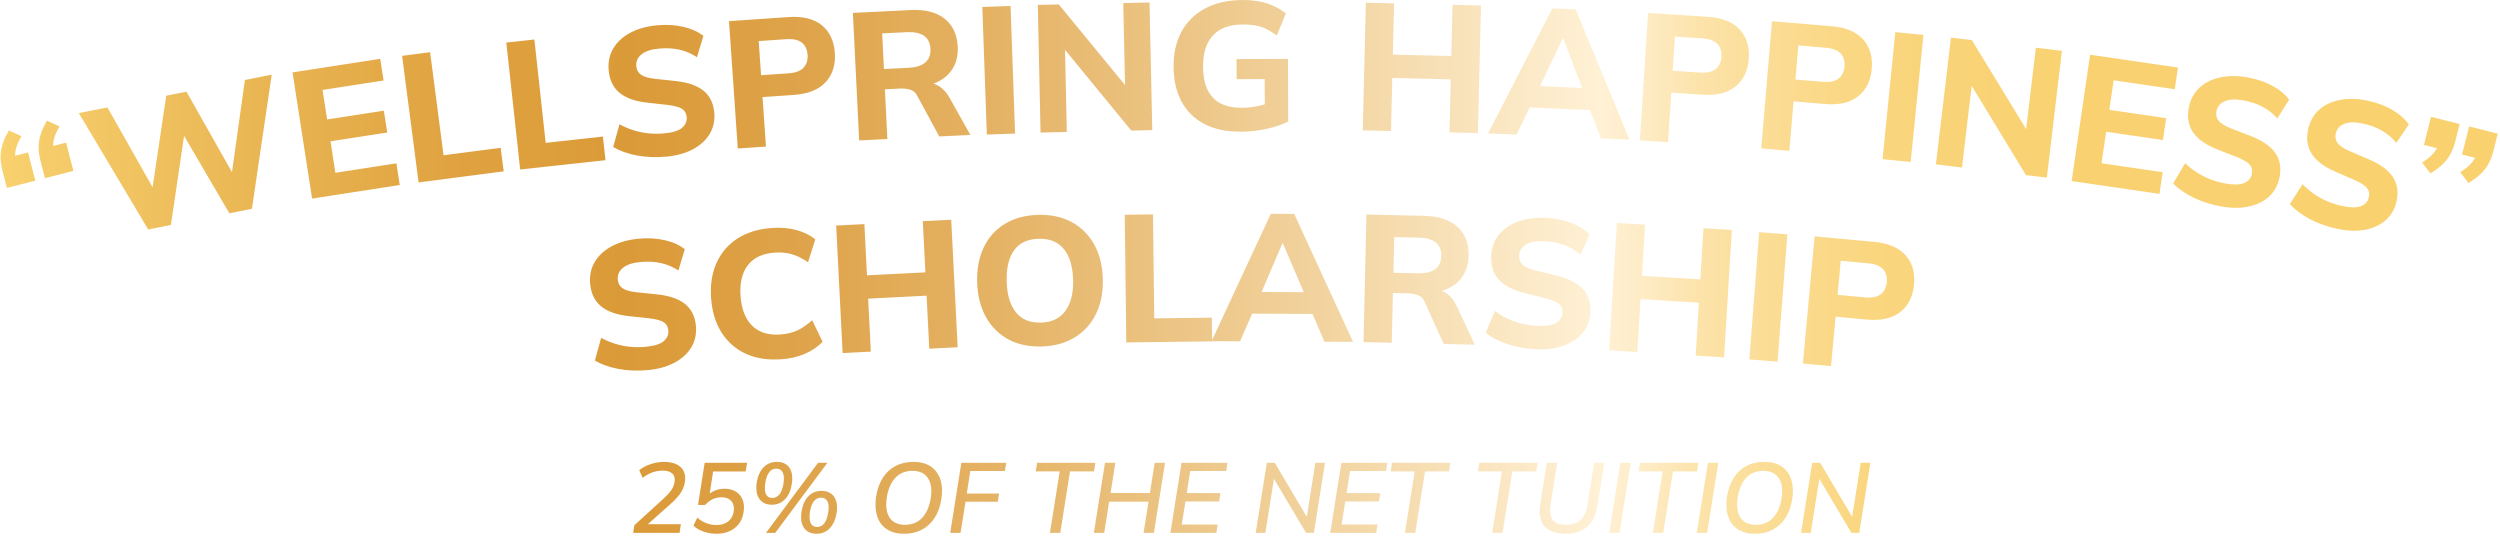
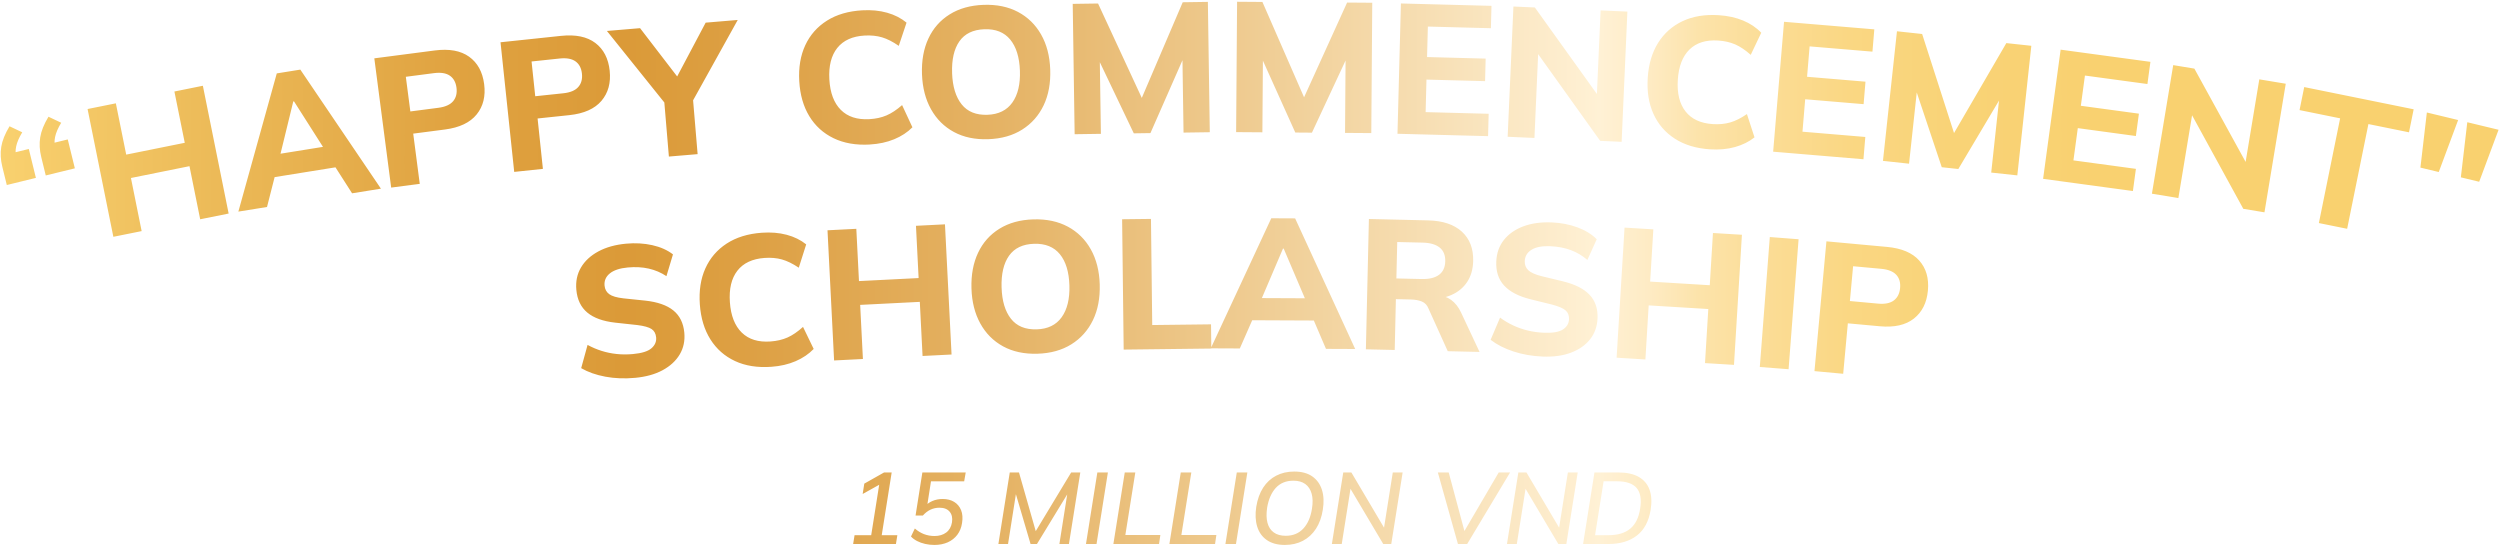
- <svg xmlns="http://www.w3.org/2000/svg" width="878" height="188" viewBox="0 0 878 188" fill="none">
-   <path d="M2.419 66.014L0.792 59.67C0.193 57.327 0.05 55.08 0.368 52.917C0.686 50.755 1.608 48.386 3.135 45.805L7.529 47.829C6.459 49.637 5.785 51.253 5.494 52.684C5.202 54.115 5.25 55.573 5.632 57.052L2.891 55.324L9.851 53.538L12.4 63.454L2.419 66.02V66.014ZM15.787 62.58L14.155 56.235C13.556 53.893 13.413 51.645 13.731 49.483C14.049 47.32 14.971 44.951 16.498 42.37L20.892 44.395C19.821 46.202 19.143 47.819 18.857 49.25C18.57 50.681 18.613 52.138 18.994 53.612L16.254 51.884L23.214 50.098L25.763 60.014L15.782 62.58H15.787ZM52.049 80.595L27.687 39.725L37.732 37.722L55.659 69.428L52.977 69.963L58.378 33.609L65.491 32.194L83.418 63.9L80.921 64.398L86.01 28.102L95.429 26.226L88.475 73.334L80.55 74.913L63.53 45.815L64.966 45.529L60.026 79.005L52.044 80.595H52.049ZM109.598 69.74L102.733 25.431L133.535 20.66L134.712 28.266L113.276 31.584L114.882 41.957L134.807 38.872L135.995 46.541L116.07 49.626L117.782 60.688L139.217 57.37L140.394 64.975L109.592 69.746L109.598 69.74ZM147.009 64.074L141.216 19.611L151.054 18.328L155.771 54.529L175.829 51.916L176.905 60.179L147.009 64.074ZM182.682 59.527L177.811 14.952L187.676 13.876L191.64 50.167L211.746 47.972L212.652 56.257L182.682 59.532V59.527ZM233.844 55.027C230.255 55.345 226.858 55.202 223.651 54.592C220.444 53.983 217.677 52.997 215.339 51.63L217.566 43.642C219.087 44.485 220.682 45.174 222.347 45.704C224.011 46.239 225.75 46.605 227.552 46.806C229.36 47.008 231.231 47.018 233.176 46.849C236.219 46.578 238.339 45.921 239.547 44.877C240.751 43.833 241.291 42.593 241.164 41.156C241.047 39.847 240.523 38.883 239.595 38.262C238.667 37.642 237.04 37.181 234.713 36.879L227.102 36.026C222.93 35.549 219.739 34.383 217.529 32.538C215.318 30.694 214.067 28.081 213.765 24.699C213.511 21.826 214.046 19.267 215.377 17.019C216.707 14.772 218.705 12.933 221.366 11.507C224.027 10.076 227.218 9.196 230.934 8.867C234.104 8.587 237.098 8.767 239.924 9.408C242.749 10.049 245.124 11.115 247.042 12.604L244.774 20.088C242.918 18.848 240.894 17.979 238.699 17.47C236.505 16.961 234.098 16.828 231.48 17.062C228.734 17.305 226.677 17.979 225.305 19.081C223.937 20.183 223.322 21.577 223.476 23.268C223.587 24.535 224.123 25.521 225.082 26.22C226.036 26.925 227.658 27.408 229.937 27.673L237.416 28.473C241.673 28.945 244.901 30.084 247.106 31.886C249.311 33.694 250.557 36.238 250.853 39.534C251.103 42.322 250.567 44.819 249.253 47.018C247.938 49.223 245.972 51.025 243.348 52.43C240.729 53.834 237.56 54.704 233.844 55.032V55.027ZM259.107 52.16L256.027 7.426L276.906 5.989C281.942 5.645 285.843 6.599 288.61 8.852C291.377 11.104 292.909 14.348 293.2 18.577C293.486 22.765 292.416 26.183 289.983 28.839C287.55 31.494 283.818 32.994 278.782 33.339L267.805 34.091L269.003 51.476L259.101 52.154L259.107 52.16ZM267.28 26.416L276.991 25.749C279.36 25.584 281.088 24.938 282.18 23.798C283.272 22.659 283.749 21.137 283.622 19.235C283.489 17.332 282.805 15.901 281.576 14.947C280.341 13.993 278.539 13.595 276.169 13.754L266.459 14.422L267.285 26.416H267.28ZM301.734 49.313L299.534 4.527L319.862 3.53C324.903 3.281 328.857 4.288 331.73 6.546C334.603 8.804 336.14 12.069 336.352 16.346C336.49 19.139 335.981 21.577 334.831 23.65C333.681 25.722 331.979 27.355 329.721 28.547C327.463 29.74 324.728 30.418 321.511 30.572L322.205 29.135L324.808 29.008C326.631 28.918 328.274 29.326 329.737 30.233C331.205 31.139 332.451 32.496 333.474 34.314L340.805 47.389L329.875 47.925L322.242 33.847C321.675 32.644 320.837 31.87 319.74 31.52C318.638 31.171 317.392 31.033 315.993 31.102L310.782 31.356L311.641 48.826L301.729 49.313H301.734ZM310.438 24.238L319.141 23.809C321.723 23.681 323.668 23.056 324.972 21.933C326.276 20.809 326.875 19.208 326.774 17.131C326.673 15.058 325.915 13.532 324.511 12.562C323.106 11.592 321.108 11.168 318.526 11.295L309.823 11.724L310.438 24.238ZM346.577 47.257L344.987 2.444L354.904 2.094L356.495 46.907L346.577 47.257ZM365.442 46.552L364.472 1.723L371.85 1.564L396.875 32.003L395.157 32.04L394.484 1.071L403.707 0.869L404.677 45.699L397.299 45.858L372.338 15.418L373.992 15.381L374.66 46.35L365.437 46.552H365.442ZM435.77 46.245C430.639 46.266 426.319 45.338 422.816 43.462C419.312 41.591 416.662 38.925 414.865 35.474C413.073 32.024 412.167 27.991 412.151 23.369C412.135 18.62 413.084 14.502 415.003 11.019C416.922 7.537 419.699 4.834 423.335 2.91C426.977 0.991 431.339 0.021 436.428 0C439.693 -0.01 442.566 0.392 445.052 1.209C447.538 2.025 449.711 3.196 451.582 4.717L448.428 12.424C447.066 11.454 445.794 10.685 444.601 10.118C443.409 9.551 442.179 9.154 440.907 8.926C439.635 8.698 438.172 8.587 436.518 8.592C431.853 8.608 428.35 9.885 426.007 12.413C423.664 14.947 422.498 18.609 422.519 23.395C422.535 28.144 423.653 31.743 425.864 34.197C428.079 36.651 431.54 37.865 436.242 37.849C437.811 37.844 439.423 37.69 441.076 37.388C442.73 37.086 444.357 36.635 445.969 36.036L444.204 39.858L444.161 27.773L434.302 27.81L434.276 20.75L452.34 20.687L452.42 42.693C450.177 43.806 447.58 44.67 444.638 45.296C441.691 45.921 438.739 46.239 435.77 46.25V46.245ZM478.605 45.773L479.681 0.944L489.598 1.182L489.169 19.176L509.709 19.669L510.138 1.675L520.119 1.914L519.043 46.743L509.062 46.504L509.507 27.874L488.967 27.381L488.522 46.011L478.605 45.773ZM522.631 46.817L545.207 2.937L553.401 3.302L572.256 49.022L562.216 48.577L557.366 35.883L561.119 38.787L534.494 37.605L538.554 35.045L532.602 47.257L522.626 46.817H522.631ZM548.811 13.537L539.752 32.618L538.146 30.127L558.161 31.017L556.592 33.365L549.066 13.547L548.811 13.537ZM575.918 49.292L578.802 4.548L599.686 5.894C604.722 6.217 608.464 7.68 610.908 10.283C613.351 12.885 614.438 16.298 614.168 20.533C613.897 24.72 612.381 27.969 609.62 30.28C606.858 32.591 602.957 33.577 597.921 33.254L586.938 32.544L585.815 49.933L575.913 49.297L575.918 49.292ZM587.437 24.858L597.147 25.484C599.517 25.637 601.319 25.224 602.549 24.238C603.778 23.258 604.457 21.811 604.579 19.908C604.701 18.005 604.213 16.494 603.116 15.381C602.019 14.268 600.285 13.638 597.916 13.484L588.205 12.858L587.431 24.853L587.437 24.858ZM618.541 52.122L622.325 7.442L643.178 9.207C648.203 9.631 651.919 11.173 654.309 13.818C656.7 16.468 657.717 19.908 657.362 24.132C657.007 28.314 655.427 31.531 652.618 33.784C649.809 36.036 645.892 36.948 640.861 36.524L629.895 35.596L628.421 52.96L618.535 52.122H618.541ZM630.552 27.927L640.247 28.748C642.611 28.95 644.423 28.568 645.674 27.614C646.925 26.655 647.63 25.229 647.795 23.326C647.954 21.424 647.498 19.908 646.427 18.773C645.351 17.639 643.634 16.971 641.264 16.77L631.569 15.948L630.552 27.927ZM661.147 55.896L665.631 11.279L675.506 12.27L671.022 56.887L661.147 55.896ZM679.879 57.725L685.185 13.203L692.511 14.078L713.035 47.718L711.328 47.517L714.996 16.759L724.155 17.851L718.849 62.378L711.524 61.504L691.063 27.869L692.707 28.065L689.039 58.822L679.879 57.73V57.725ZM727.563 63.581L734.051 19.213L764.89 23.719L763.777 31.335L742.315 28.197L740.799 38.58L760.751 41.495L759.627 49.175L739.675 46.26L738.059 57.338L759.521 60.475L758.408 68.092L727.569 63.587L727.563 63.581ZM780.193 72.518C776.642 71.897 773.398 70.874 770.461 69.459C767.525 68.039 765.102 66.369 763.205 64.445L767.424 57.306C768.675 58.514 770.037 59.596 771.505 60.539C772.974 61.488 774.559 62.288 776.25 62.951C777.94 63.613 779.748 64.112 781.672 64.451C784.678 64.975 786.898 64.891 788.335 64.196C789.771 63.502 790.609 62.442 790.858 61.022C791.086 59.728 790.832 58.658 790.095 57.82C789.358 56.983 787.906 56.114 785.738 55.218L778.608 52.419C774.702 50.877 771.924 48.926 770.271 46.568C768.617 44.215 768.081 41.363 768.664 38.024C769.163 35.183 770.345 32.851 772.216 31.028C774.087 29.204 776.488 27.943 779.43 27.254C782.372 26.565 785.679 26.538 789.353 27.185C792.485 27.731 795.332 28.685 797.892 30.037C800.452 31.388 802.466 33.031 803.94 34.971L799.805 41.607C798.332 39.927 796.604 38.559 794.616 37.505C792.628 36.444 790.339 35.692 787.747 35.236C785.033 34.759 782.87 34.876 781.259 35.586C779.647 36.296 778.698 37.483 778.407 39.153C778.19 40.404 778.449 41.495 779.191 42.423C779.933 43.351 781.37 44.236 783.506 45.084L790.524 47.797C794.515 49.356 797.341 51.296 799 53.606C800.659 55.923 801.205 58.705 800.638 61.965C800.155 64.721 798.994 66.995 797.15 68.781C795.311 70.567 792.941 71.802 790.047 72.475C787.153 73.148 783.867 73.169 780.193 72.528V72.518ZM820.865 80.362C817.34 79.615 814.133 78.475 811.249 76.954C808.366 75.427 806.007 73.673 804.178 71.68L808.657 64.7C809.866 65.956 811.186 67.08 812.622 68.081C814.059 69.078 815.607 69.942 817.276 70.662C818.941 71.389 820.732 71.951 822.64 72.353C825.625 72.989 827.851 72.984 829.309 72.343C830.766 71.701 831.646 70.673 831.948 69.263C832.224 67.981 832.007 66.899 831.302 66.035C830.597 65.171 829.176 64.249 827.045 63.274L820.022 60.221C816.174 58.536 813.47 56.484 811.901 54.073C810.332 51.656 809.903 48.794 810.608 45.476C811.207 42.656 812.474 40.367 814.409 38.612C816.343 36.858 818.792 35.687 821.755 35.103C824.718 34.52 828.026 34.616 831.678 35.395C834.789 36.057 837.599 37.107 840.111 38.554C842.624 40.001 844.574 41.713 845.974 43.7L841.601 50.182C840.191 48.455 838.51 47.024 836.565 45.895C834.614 44.766 832.357 43.928 829.786 43.377C827.088 42.805 824.925 42.842 823.292 43.494C821.66 44.146 820.663 45.296 820.313 46.955C820.048 48.2 820.271 49.297 820.976 50.251C821.686 51.206 823.086 52.144 825.19 53.066L832.102 56.034C836.03 57.735 838.786 59.776 840.36 62.145C841.935 64.52 842.38 67.323 841.691 70.556C841.108 73.291 839.862 75.523 837.959 77.24C836.056 78.957 833.644 80.102 830.724 80.675C827.803 81.247 824.522 81.141 820.87 80.367L820.865 80.362ZM853.548 60.894L850.644 57.078C852.456 55.96 853.824 54.841 854.741 53.718C855.658 52.594 856.299 51.312 856.665 49.875L858.261 52.642L851.29 50.882L853.781 41.019L863.832 43.557L862.225 49.907C861.632 52.25 860.683 54.285 859.374 56.008C858.064 57.73 856.119 59.362 853.543 60.9L853.548 60.894ZM866.932 64.276L864.028 60.46C865.84 59.341 867.208 58.223 868.125 57.099C869.042 55.976 869.683 54.693 870.049 53.257L871.645 56.023L864.674 54.264L867.165 44.395L877.216 46.934L875.609 53.283C875.016 55.626 874.067 57.661 872.758 59.384C871.448 61.106 869.503 62.739 866.927 64.276H866.932ZM227.441 129.977C223.852 130.311 220.455 130.179 217.248 129.58C214.041 128.981 211.269 128.005 208.926 126.643L211.125 118.645C212.652 119.483 214.248 120.166 215.912 120.691C217.576 121.221 219.315 121.582 221.122 121.772C222.93 121.969 224.801 121.974 226.746 121.794C229.789 121.513 231.909 120.85 233.107 119.801C234.31 118.751 234.846 117.511 234.713 116.075C234.591 114.766 234.066 113.801 233.139 113.186C232.211 112.571 230.579 112.115 228.252 111.819L220.635 110.992C216.463 110.525 213.267 109.375 211.051 107.536C208.836 105.697 207.574 103.089 207.261 99.713C206.996 96.84 207.526 94.28 208.851 92.028C210.177 89.775 212.164 87.931 214.825 86.494C217.481 85.058 220.667 84.168 224.382 83.823C227.547 83.531 230.547 83.701 233.372 84.332C236.197 84.963 238.577 86.022 240.501 87.507L238.254 94.996C236.393 93.761 234.363 92.897 232.169 92.399C229.974 91.9 227.563 91.768 224.949 92.012C222.204 92.266 220.147 92.945 218.785 94.052C217.417 95.16 216.813 96.554 216.967 98.245C217.083 99.512 217.624 100.497 218.578 101.192C219.538 101.891 221.154 102.368 223.439 102.628L230.923 103.407C235.18 103.868 238.418 104.992 240.629 106.789C242.839 108.586 244.095 111.13 244.403 114.426C244.662 117.214 244.138 119.711 242.828 121.916C241.519 124.126 239.558 125.933 236.945 127.348C234.331 128.763 231.162 129.638 227.446 129.982L227.441 129.977ZM274.372 126.177C269.591 126.521 265.42 125.864 261.858 124.205C258.296 122.546 255.47 120.06 253.382 116.748C251.293 113.435 250.085 109.428 249.746 104.732C249.406 100.036 250.037 95.913 251.633 92.356C253.228 88.8 255.666 85.943 258.958 83.796C262.25 81.65 266.284 80.404 271.059 80.06C274.144 79.837 276.991 80.07 279.588 80.754C282.191 81.438 284.433 82.546 286.33 84.067L283.781 92.091C281.724 90.708 279.8 89.764 277.998 89.256C276.196 88.747 274.197 88.572 271.998 88.731C267.81 89.033 264.693 90.496 262.653 93.13C260.612 95.764 259.753 99.384 260.082 103.996C260.411 108.607 261.778 112.078 264.174 114.416C266.575 116.753 269.867 117.771 274.054 117.469C276.254 117.31 278.21 116.854 279.917 116.091C281.623 115.333 283.399 114.119 285.239 112.46L288.907 120.039C287.247 121.772 285.175 123.177 282.705 124.248C280.229 125.318 277.447 125.965 274.362 126.182L274.372 126.177ZM295.93 123.999L293.661 79.217L303.573 78.713L304.485 96.692L325.004 95.653L324.092 77.675L334.068 77.171L336.336 121.953L326.361 122.456L325.417 103.842L304.898 104.881L305.842 123.495L295.93 123.999ZM343.185 99.194C343.047 94.529 343.805 90.448 345.464 86.939C347.118 83.436 349.572 80.68 352.827 78.671C356.076 76.668 359.966 75.597 364.504 75.465C369.041 75.332 372.99 76.169 376.351 77.977C379.711 79.784 382.346 82.392 384.249 85.795C386.151 89.197 387.169 93.204 387.307 97.826C387.445 102.533 386.666 106.635 384.964 110.144C383.263 113.653 380.787 116.419 377.543 118.444C374.294 120.469 370.403 121.55 365.866 121.682C361.329 121.815 357.39 120.967 354.051 119.138C350.706 117.31 348.098 114.681 346.211 111.257C344.33 107.833 343.317 103.815 343.185 99.194ZM353.547 98.886C353.685 103.508 354.756 107.091 356.76 109.64C358.763 112.19 361.716 113.409 365.617 113.292C369.433 113.181 372.296 111.792 374.209 109.126C376.123 106.46 377.013 102.819 376.875 98.197C376.738 93.533 375.646 89.95 373.6 87.443C371.554 84.936 368.601 83.743 364.742 83.855C360.841 83.971 357.968 85.339 356.113 87.957C354.258 90.581 353.404 94.222 353.542 98.881L353.547 98.886ZM395.544 120.251L395.009 75.417L404.932 75.3L405.366 111.808L425.593 111.564L425.694 119.896L395.544 120.257V120.251ZM425.508 119.827L446.319 75.078L454.524 75.115L475.186 120.05L465.136 120.007L459.788 107.515L463.657 110.266L437.006 110.144L440.96 107.425L435.495 119.864L425.508 119.822V119.827ZM450.342 85.53L442.052 104.955L440.345 102.533L460.381 102.623L458.908 105.034L450.596 85.535H450.342V85.53ZM478.864 120.161L479.903 75.332L500.252 75.804C505.298 75.92 509.168 77.208 511.871 79.668C514.569 82.127 515.873 85.498 515.772 89.78C515.709 92.579 515.025 94.969 513.726 96.952C512.428 98.934 510.615 100.444 508.277 101.467C505.94 102.496 503.162 102.973 499.94 102.898L500.735 101.515L503.343 101.573C505.166 101.616 506.777 102.14 508.171 103.147C509.571 104.155 510.71 105.601 511.601 107.488L517.967 121.057L507.032 120.802L500.433 106.206C499.95 104.965 499.176 104.128 498.105 103.704C497.035 103.275 495.8 103.047 494.4 103.015L489.185 102.893L488.782 120.378L478.864 120.151V120.161ZM489.359 95.785L498.074 95.987C500.66 96.045 502.643 95.563 504.026 94.535C505.405 93.506 506.12 91.954 506.168 89.876C506.216 87.798 505.574 86.224 504.244 85.153C502.908 84.083 500.952 83.521 498.365 83.457L489.651 83.256L489.359 95.78V95.785ZM539.684 122.652C536.084 122.504 532.729 121.921 529.634 120.903C526.533 119.886 523.914 118.545 521.778 116.886L525.022 109.253C526.421 110.287 527.911 111.177 529.496 111.919C531.075 112.661 532.75 113.255 534.515 113.684C536.281 114.119 538.136 114.373 540.086 114.453C543.134 114.58 545.329 114.204 546.659 113.324C547.99 112.444 548.684 111.283 548.742 109.847C548.795 108.533 548.403 107.51 547.565 106.773C546.728 106.036 545.175 105.368 542.906 104.769L535.47 102.935C531.393 101.918 528.383 100.354 526.432 98.234C524.481 96.119 523.575 93.363 523.718 89.977C523.835 87.099 524.704 84.629 526.315 82.572C527.927 80.516 530.148 78.952 532.968 77.881C535.793 76.811 539.069 76.35 542.795 76.503C545.975 76.636 548.917 77.203 551.636 78.205C554.356 79.207 556.566 80.574 558.278 82.296L555.055 89.42C553.375 87.952 551.477 86.823 549.368 86.033C547.258 85.249 544.889 84.798 542.26 84.692C539.503 84.581 537.378 84.978 535.878 85.895C534.378 86.812 533.588 88.116 533.519 89.807C533.466 91.079 533.869 92.123 534.727 92.945C535.586 93.766 537.129 94.455 539.355 95.012L546.664 96.777C550.825 97.8 553.879 99.342 555.829 101.42C557.78 103.497 558.691 106.185 558.554 109.487C558.437 112.285 557.584 114.686 555.999 116.7C554.409 118.714 552.225 120.246 549.442 121.301C546.659 122.355 543.405 122.801 539.678 122.652H539.684ZM565.111 123.044L567.846 78.29L577.747 78.894L576.65 96.862L597.158 98.112L598.255 80.145L608.22 80.754L605.491 125.509L595.52 124.9L596.654 106.301L576.146 105.05L575.012 123.649L565.105 123.044H565.111ZM614.374 126.24L617.814 81.533L627.711 82.296L624.271 127.004L614.374 126.24ZM633.176 127.661L637.289 83.012L658.126 84.931C663.151 85.392 666.85 86.961 669.225 89.627C671.6 92.293 672.591 95.738 672.199 99.962C671.812 104.144 670.211 107.345 667.386 109.577C664.56 111.808 660.638 112.693 655.613 112.227L644.657 111.22L643.056 128.573L633.176 127.661ZM645.362 103.556L655.051 104.451C657.415 104.669 659.228 104.303 660.484 103.354C661.741 102.405 662.461 100.98 662.636 99.082C662.811 97.185 662.366 95.664 661.301 94.519C660.235 93.379 658.518 92.695 656.154 92.478L646.464 91.588L645.362 103.556ZM222.373 187.14L222.792 184.453L232.916 175.236C234.125 174.144 235.047 173.153 235.673 172.267C236.303 171.382 236.706 170.418 236.897 169.368C237.109 168.017 236.849 166.999 236.128 166.315C235.407 165.632 234.289 165.287 232.778 165.287C231.522 165.287 230.314 165.489 229.148 165.897C227.981 166.305 226.831 166.951 225.691 167.837L224.504 165.112C225.623 164.206 226.964 163.496 228.538 162.982C230.107 162.467 231.665 162.213 233.197 162.213C234.968 162.213 236.436 162.499 237.613 163.066C238.789 163.639 239.627 164.45 240.125 165.51C240.623 166.57 240.761 167.842 240.528 169.331C240.295 170.821 239.733 172.188 238.832 173.434C237.936 174.679 236.706 175.978 235.148 177.324L226.418 185.073L226.381 184.098H239.123L238.667 187.135H222.363L222.373 187.14ZM251.564 187.453C250.493 187.453 249.454 187.336 248.442 187.103C247.429 186.87 246.502 186.541 245.664 186.106C244.827 185.677 244.127 185.158 243.57 184.553L244.896 181.797C245.871 182.656 246.926 183.303 248.055 183.737C249.184 184.166 250.387 184.384 251.67 184.384C253.276 184.384 254.612 183.981 255.688 183.181C256.758 182.38 257.421 181.209 257.675 179.672C257.909 178.161 257.638 176.942 256.875 176.025C256.106 175.108 254.94 174.647 253.382 174.647C252.263 174.647 251.235 174.87 250.292 175.31C249.348 175.75 248.468 176.428 247.657 177.334H245.145L247.482 162.531H262.393L261.868 165.568H250.451L249.057 174.472H248.081C248.85 173.54 249.788 172.84 250.891 172.358C251.993 171.881 253.191 171.642 254.469 171.642C256.006 171.642 257.32 171.976 258.412 172.638C259.504 173.301 260.304 174.25 260.803 175.485C261.301 176.72 261.412 178.198 261.137 179.916C260.903 181.474 260.363 182.82 259.515 183.949C258.667 185.078 257.564 185.947 256.218 186.552C254.866 187.156 253.318 187.458 251.574 187.458L251.564 187.453ZM271.081 177.26C269.104 177.26 267.63 176.566 266.665 175.183C265.7 173.799 265.404 171.859 265.775 169.368C266.146 167.11 266.957 165.356 268.202 164.095C269.448 162.838 270.99 162.208 272.83 162.208C274.833 162.208 276.302 162.897 277.245 164.269C278.189 165.642 278.459 167.577 278.067 170.063C277.717 172.299 276.932 174.054 275.708 175.336C274.489 176.619 272.946 177.255 271.081 177.255V177.26ZM271.181 174.886C272.204 174.886 273.052 174.467 273.731 173.63C274.404 172.792 274.881 171.525 275.162 169.824C275.417 168.033 275.321 166.713 274.865 165.86C274.409 165.011 273.673 164.587 272.65 164.587C271.627 164.587 270.821 164.996 270.169 165.812C269.517 166.628 269.05 167.884 268.775 169.58C268.494 171.372 268.579 172.707 269.019 173.577C269.459 174.451 270.185 174.886 271.181 174.886ZM272.268 187.14H269.019L287.311 162.526H290.592L272.263 187.14H272.268ZM286.792 187.453C284.788 187.453 283.309 186.758 282.355 185.375C281.401 183.992 281.12 182.052 281.517 179.561C281.889 177.303 282.689 175.548 283.908 174.287C285.127 173.025 286.659 172.4 288.498 172.4C290.502 172.4 291.986 173.094 292.951 174.478C293.916 175.861 294.202 177.79 293.804 180.255C293.433 182.492 292.633 184.246 291.414 185.529C290.195 186.811 288.652 187.447 286.786 187.447L286.792 187.453ZM286.929 185.078C287.952 185.078 288.795 184.659 289.463 183.822C290.126 182.985 290.587 181.718 290.841 180.016C291.143 178.246 291.064 176.932 290.597 176.073C290.131 175.214 289.389 174.78 288.361 174.78C287.332 174.78 286.527 175.188 285.864 176.004C285.201 176.82 284.73 178.077 284.449 179.773C284.194 181.585 284.29 182.926 284.746 183.785C285.201 184.643 285.928 185.078 286.929 185.078ZM307.702 174.329C308.121 171.748 308.911 169.554 310.077 167.746C311.243 165.944 312.738 164.572 314.562 163.628C316.39 162.685 318.452 162.213 320.758 162.213C323.297 162.213 325.359 162.764 326.954 163.872C328.55 164.98 329.658 166.522 330.288 168.499C330.919 170.476 331.02 172.745 330.601 175.305C330.204 177.886 329.419 180.08 328.242 181.887C327.066 183.689 325.571 185.073 323.758 186.027C321.945 186.981 319.873 187.458 317.546 187.458C315.033 187.458 312.971 186.907 311.365 185.799C309.759 184.696 308.646 183.154 308.031 181.172C307.416 179.195 307.305 176.91 307.697 174.329H307.702ZM311.439 174.679C311.137 176.704 311.18 178.432 311.561 179.863C311.943 181.294 312.664 182.396 313.724 183.159C314.784 183.928 316.152 184.31 317.827 184.31C320.339 184.31 322.364 183.477 323.901 181.813C325.438 180.149 326.424 177.864 326.87 174.955C327.193 172.951 327.156 171.239 326.748 169.803C326.339 168.367 325.613 167.269 324.564 166.506C323.514 165.738 322.157 165.356 320.477 165.356C317.964 165.356 315.95 166.178 314.439 167.815C312.924 169.458 311.927 171.743 311.434 174.674L311.439 174.679ZM333.713 187.14L337.624 162.526H353.404L352.917 165.425H340.768L339.543 173.317H350.892L350.436 176.216H339.087L337.344 187.145H333.713V187.14ZM368.734 187.14L372.158 165.563H363.746L364.233 162.526H384.694L384.206 165.563H375.789L372.37 187.14H368.739H368.734ZM384.164 187.14L388.076 162.526H391.706L390.031 173.137H403.856L405.53 162.526H409.161L405.25 187.14H401.619L403.362 176.179H389.539L387.795 187.14H384.164ZM411.048 187.14L414.96 162.526H431.09L430.634 165.425H417.997L416.778 173.174H428.615L428.159 176.105H416.323L415.029 184.204H427.634L427.178 187.135H411.048V187.14ZM441.002 187.14L444.914 162.526H447.707L459.544 182.529L458.812 182.354L461.955 162.526H465.343L461.431 187.14H458.674L446.806 167.137L447.538 167.312L444.395 187.14H441.007H441.002ZM467.187 187.14L471.099 162.526H487.229L486.773 165.425H474.136L472.917 173.174H484.753L484.298 176.105H472.461L471.168 184.204H483.773L483.317 187.135H467.187V187.14ZM493.409 187.14L496.833 165.563H488.421L488.909 162.526H509.369L508.882 165.563H500.47L497.045 187.14H493.415H493.409ZM524.063 187.14L527.487 165.563H519.075L519.562 162.526H540.023L539.535 165.563H531.123L527.699 187.14H524.068H524.063ZM549.755 187.453C547.592 187.453 545.785 187.076 544.343 186.318C542.901 185.56 541.883 184.416 541.29 182.879C540.696 181.341 540.574 179.433 540.924 177.154L543.261 162.526H546.892L544.555 177.186C544.184 179.561 544.422 181.341 545.27 182.529C546.118 183.716 547.73 184.31 550.104 184.31C552.198 184.31 553.863 183.753 555.098 182.635C556.333 181.516 557.144 179.693 557.541 177.154L559.879 162.526H563.441L561.066 177.361C560.716 179.667 560.064 181.564 559.11 183.053C558.156 184.543 556.9 185.651 555.342 186.371C553.783 187.092 551.917 187.453 549.755 187.453ZM565.153 187.14L569.065 162.526H572.696L568.784 187.14H565.153ZM580.482 187.14L583.906 165.563H575.494L575.982 162.526H596.442L595.955 165.563H587.543L584.124 187.14H580.493H580.482ZM595.912 187.14L599.824 162.526H603.455L599.543 187.14H595.912ZM606.524 174.329C606.943 171.748 607.733 169.554 608.899 167.746C610.065 165.944 611.56 164.572 613.383 163.628C615.207 162.685 617.274 162.213 619.58 162.213C622.119 162.213 624.18 162.764 625.776 163.872C627.371 164.98 628.479 166.522 629.11 168.499C629.741 170.476 629.842 172.745 629.423 175.305C629.025 177.886 628.241 180.08 627.064 181.887C625.887 183.689 624.392 185.073 622.58 186.027C620.767 186.981 618.694 187.458 616.367 187.458C613.855 187.458 611.793 186.907 610.187 185.799C608.581 184.696 607.468 183.154 606.853 181.172C606.238 179.195 606.127 176.91 606.524 174.329ZM610.261 174.679C609.959 176.704 610.001 178.432 610.383 179.863C610.765 181.294 611.486 182.396 612.546 183.159C613.606 183.923 614.973 184.31 616.648 184.31C619.161 184.31 621.186 183.477 622.723 181.813C624.26 180.149 625.246 177.864 625.691 174.955C626.015 172.951 625.977 171.239 625.569 169.803C625.161 168.372 624.435 167.269 623.385 166.506C622.336 165.738 620.979 165.356 619.299 165.356C616.786 165.356 614.772 166.178 613.256 167.815C611.74 169.453 610.743 171.743 610.256 174.674L610.261 174.679ZM632.534 187.14L636.446 162.526H639.239L651.076 182.529L650.344 182.354L653.488 162.526H656.875L652.963 187.14H650.206L638.338 167.137L639.07 167.312L635.927 187.14H632.54H632.534Z" fill="url(#paint0_linear_508_558)" />
+ <svg xmlns="http://www.w3.org/2000/svg" width="860" height="188" viewBox="0 0 860 188" fill="none">
+   <path d="M2.335 63.64L0.777 57.28C0.204 54.932 0.088 52.679 0.432 50.522C0.777 48.365 1.725 46.007 3.279 43.441L7.652 45.514C6.565 47.31 5.865 48.922 5.563 50.347C5.261 51.779 5.287 53.231 5.653 54.715L2.929 52.96L9.91 51.248L12.348 61.192L2.34 63.646L2.335 63.64ZM15.74 60.354L14.182 53.994C13.604 51.646 13.488 49.393 13.832 47.236C14.177 45.079 15.125 42.72 16.678 40.155L21.052 42.227C19.965 44.024 19.265 45.636 18.963 47.061C18.661 48.487 18.687 49.945 19.053 51.429L16.329 49.674L23.31 47.962L25.748 57.906L15.74 60.359V60.354ZM38.994 81.46L30.126 37.505L39.853 35.544L43.415 53.188L63.557 49.123L59.995 31.479L69.785 29.502L78.653 73.456L68.863 75.433L65.179 57.163L45.042 61.229L48.726 79.499L38.999 81.46H38.994ZM81.993 72.799L95.212 25.251L103.312 23.947L131.039 64.902L121.116 66.497L113.796 55.049L118.063 57.132L91.751 61.367L95.207 58.038L91.852 71.204L81.993 72.794V72.799ZM100.884 34.908L95.875 55.425L93.797 53.31L113.579 50.125L112.519 52.743L101.133 34.865L100.884 34.908ZM134.564 64.531L128.765 20.067L149.517 17.364C154.521 16.712 158.475 17.428 161.374 19.506C164.274 21.588 166.002 24.732 166.548 28.935C167.089 33.095 166.23 36.578 163.961 39.376C161.692 42.175 158.061 43.897 153.058 44.549L142.144 45.969L144.397 63.248L134.559 64.531H134.564ZM141.158 38.337L150.81 37.081C153.164 36.774 154.849 36.021 155.872 34.818C156.89 33.615 157.277 32.067 157.033 30.175C156.789 28.283 156.016 26.899 154.727 26.02C153.434 25.14 151.616 24.853 149.257 25.161L139.605 26.417L141.158 38.337ZM176.889 59.13L172.177 14.539L192.987 12.34C198.007 11.81 201.94 12.621 204.786 14.773C207.638 16.924 209.281 20.11 209.732 24.323C210.172 28.5 209.228 31.956 206.896 34.696C204.564 37.436 200.885 39.074 195.871 39.604L184.93 40.759L186.759 58.091L176.889 59.135V59.13ZM184.119 33.106L193.798 32.083C196.162 31.834 197.864 31.124 198.913 29.942C199.963 28.765 200.387 27.228 200.185 25.331C199.984 23.433 199.252 22.028 197.98 21.117C196.708 20.205 194.895 19.877 192.537 20.126L182.858 21.149L184.119 33.1V33.106ZM230.097 53.856L228.311 32.623L230.812 38.093L208.778 10.649L220.185 9.69L234.093 27.795L232.063 27.965L242.749 7.792L253.78 6.865L236.707 37.595L238.196 31.791L239.982 53.024L230.097 53.856ZM299.238 49.717C294.451 49.987 290.29 49.261 286.755 47.549C283.219 45.837 280.431 43.309 278.396 39.959C276.36 36.615 275.21 32.586 274.945 27.89C274.68 23.189 275.375 19.076 277.023 15.541C278.672 12.011 281.158 9.191 284.481 7.098C287.804 4.999 291.854 3.817 296.641 3.547C299.731 3.372 302.572 3.647 305.159 4.373C307.745 5.1 309.977 6.239 311.848 7.787L309.176 15.774C307.141 14.359 305.228 13.384 303.436 12.848C301.644 12.313 299.646 12.106 297.446 12.228C293.253 12.461 290.116 13.882 288.032 16.484C285.949 19.087 285.037 22.696 285.297 27.307C285.557 31.924 286.866 35.417 289.23 37.786C291.594 40.16 294.87 41.226 299.063 40.993C301.263 40.871 303.224 40.441 304.947 39.705C306.669 38.973 308.461 37.786 310.321 36.154L313.873 43.791C312.187 45.498 310.093 46.87 307.607 47.899C305.122 48.927 302.328 49.531 299.238 49.706V49.717ZM317.164 25.548C316.995 20.889 317.726 16.797 319.359 13.278C320.991 9.758 323.424 6.986 326.663 4.962C329.897 2.932 333.782 1.835 338.319 1.67C342.851 1.506 346.811 2.317 350.182 4.103C353.553 5.889 356.209 8.476 358.133 11.863C360.062 15.249 361.107 19.256 361.276 23.873C361.446 28.574 360.698 32.687 359.023 36.206C357.348 39.726 354.894 42.508 351.661 44.56C348.428 46.611 344.542 47.718 340.005 47.883C335.468 48.047 331.524 47.226 328.169 45.418C324.813 43.611 322.184 41.003 320.276 37.59C318.368 34.182 317.334 30.164 317.164 25.548ZM327.522 25.166C327.692 29.783 328.783 33.36 330.808 35.899C332.833 38.433 335.791 39.63 339.692 39.487C343.509 39.349 346.36 37.94 348.258 35.258C350.155 32.581 351.019 28.929 350.85 24.313C350.68 19.654 349.562 16.076 347.5 13.585C345.438 11.094 342.475 9.917 338.621 10.061C334.72 10.204 331.858 11.592 330.024 14.226C328.19 16.861 327.358 20.507 327.527 25.172L327.522 25.166ZM369.678 46.166L369.015 1.331L377.729 1.204L393.827 35.952L391.792 35.984L406.856 0.775L415.507 0.647L416.169 45.482L407.137 45.614L406.686 15.154L409.231 15.117L395.751 45.784L390.027 45.869L375.582 15.615L378.254 15.578L378.705 46.038L369.672 46.171L369.678 46.166ZM425.228 45.445L425.557 0.605L434.271 0.669L449.6 35.761L447.565 35.745L463.403 0.881L472.053 0.944L471.725 45.784L462.693 45.72L462.915 15.255L465.46 15.271L451.307 45.636L445.582 45.593L431.811 15.027L434.483 15.048L434.26 45.514L425.228 45.45V45.445ZM480.736 46.017L481.913 1.193L513.07 2.01L512.868 9.705L491.183 9.138L490.908 19.627L511.066 20.157L510.865 27.912L490.706 27.382L490.415 38.57L512.1 39.138L511.898 46.833L480.741 46.017H480.736ZM518.635 47.04L520.618 2.243L527.991 2.571L550.958 34.595L549.241 34.521L550.608 3.578L559.821 3.987L557.839 48.784L550.465 48.455L527.561 16.437L529.215 16.511L527.848 47.453L518.635 47.045V47.04ZM588.301 51.376C583.52 51.068 579.476 49.849 576.173 47.724C572.866 45.598 570.406 42.752 568.79 39.185C567.173 35.618 566.516 31.484 566.818 26.788C567.12 22.092 568.302 18.09 570.364 14.778C572.426 11.47 575.23 8.974 578.781 7.289C582.333 5.603 586.499 4.919 591.28 5.227C594.37 5.428 597.153 6.043 599.639 7.071C602.12 8.105 604.198 9.499 605.867 11.264L602.252 18.869C600.402 17.221 598.621 16.023 596.909 15.276C595.192 14.529 593.236 14.083 591.036 13.94C586.849 13.67 583.562 14.704 581.182 17.03C578.802 19.357 577.461 22.834 577.165 27.445C576.868 32.056 577.748 35.682 579.81 38.321C581.871 40.961 584.994 42.418 589.186 42.689C591.386 42.832 593.384 42.641 595.181 42.121C596.978 41.602 598.897 40.643 600.943 39.243L603.551 47.252C601.669 48.747 599.432 49.855 596.835 50.581C594.238 51.307 591.397 51.566 588.306 51.37L588.301 51.376ZM609.965 52.176L613.707 7.495L644.763 10.098L644.122 17.767L622.506 15.954L621.631 26.412L641.726 28.097L641.079 35.83L620.985 34.145L620.052 45.302L641.668 47.114L641.026 54.784L609.97 52.181L609.965 52.176ZM647.737 55.335L652.555 10.755L661.216 11.693L672.952 48.148L670.927 47.931L690.179 14.825L698.776 15.753L693.958 60.333L684.979 59.363L688.255 29.072L690.783 29.348L673.662 58.139L667.969 57.524L657.331 25.733L659.987 26.02L656.711 56.31L647.731 55.34L647.737 55.335ZM702.826 61.515L708.858 17.083L739.745 21.276L738.711 28.903L717.217 25.988L715.807 36.387L735.785 39.1L734.741 46.791L714.763 44.077L713.258 55.171L734.752 58.086L733.718 65.713L702.831 61.52L702.826 61.515ZM740.259 66.635L747.584 22.399L754.862 23.603L773.833 58.139L772.137 57.858L777.199 27.297L786.3 28.802L778.975 73.038L771.697 71.834L752.784 37.309L754.417 37.579L749.355 68.135L740.254 66.63L740.259 66.635ZM797.691 76.732L805.006 40.706L791.044 37.871L792.65 29.952L830.3 37.595L828.694 45.514L814.732 42.678L807.418 78.704L797.691 76.732ZM832.622 57.662L834.838 38.698L845.598 41.289L838.93 59.178L832.622 57.656V57.662ZM846.531 61.011L848.746 42.047L859.507 44.639L852.839 62.527L846.531 61.006V61.011ZM218.441 129.978C214.852 130.312 211.455 130.179 208.248 129.58C205.041 128.981 202.269 128.006 199.926 126.644L202.125 118.646C203.652 119.483 205.248 120.167 206.912 120.692C208.576 121.222 210.315 121.582 212.122 121.773C213.93 121.969 215.801 121.974 217.746 121.794C220.789 121.513 222.909 120.851 224.107 119.801C225.31 118.752 225.846 117.512 225.713 116.075C225.591 114.766 225.066 113.801 224.139 113.187C223.211 112.572 221.579 112.116 219.252 111.819L211.635 110.992C207.463 110.526 204.267 109.376 202.051 107.537C199.836 105.697 198.574 103.09 198.261 99.713C197.996 96.841 198.526 94.281 199.851 92.028C201.177 89.776 203.164 87.931 205.825 86.495C208.481 85.058 211.667 84.168 215.382 83.823C218.547 83.532 221.547 83.702 224.372 84.332C227.197 84.963 229.577 86.023 231.501 87.507L229.254 94.996C227.393 93.761 225.363 92.897 223.169 92.399C220.974 91.901 218.563 91.769 215.949 92.012C213.204 92.267 211.147 92.945 209.785 94.053C208.417 95.161 207.813 96.555 207.967 98.245C208.083 99.512 208.624 100.498 209.578 101.192C210.538 101.892 212.154 102.369 214.439 102.629L221.923 103.408C226.18 103.869 229.418 104.993 231.629 106.789C233.839 108.586 235.095 111.13 235.403 114.427C235.662 117.215 235.138 119.711 233.828 121.916C232.519 124.126 230.558 125.934 227.945 127.349C225.331 128.764 222.162 129.638 218.446 129.983L218.441 129.978ZM265.372 126.177C260.591 126.522 256.42 125.865 252.858 124.206C249.296 122.547 246.47 120.061 244.382 116.748C242.293 113.436 241.085 109.429 240.746 104.733C240.406 100.037 241.037 95.913 242.633 92.357C244.228 88.8 246.666 85.949 249.958 83.797C253.25 81.65 257.284 80.405 262.059 80.06C265.144 79.838 267.991 80.071 270.588 80.755C273.191 81.438 275.433 82.546 277.33 84.067L274.781 92.092C272.724 90.709 270.8 89.765 268.998 89.256C267.196 88.747 265.197 88.573 262.998 88.731C258.81 89.034 255.693 90.496 253.653 93.131C251.612 95.765 250.753 99.385 251.082 103.996C251.411 108.607 252.778 112.079 255.174 114.416C257.575 116.754 260.867 117.771 265.054 117.469C267.254 117.31 269.21 116.854 270.917 116.091C272.624 115.333 274.399 114.119 276.239 112.455L279.907 120.035C278.247 121.768 276.175 123.172 273.705 124.243C271.229 125.314 268.447 125.96 265.362 126.177H265.372ZM286.93 123.999L284.661 79.218L294.573 78.714L295.485 96.692L316.004 95.654L315.092 77.675L325.068 77.172L327.336 121.953L317.361 122.457L316.417 103.842L295.898 104.881L296.842 123.496L286.93 123.999ZM334.185 99.194C334.047 94.53 334.805 90.449 336.464 86.94C338.118 83.437 340.572 80.68 343.827 78.672C347.081 76.663 350.967 75.598 355.504 75.465C360.041 75.333 363.99 76.17 367.351 77.977C370.711 79.785 373.346 82.392 375.249 85.795C377.151 89.198 378.169 93.205 378.307 97.827C378.445 102.533 377.666 106.636 375.964 110.144C374.263 113.653 371.787 116.42 368.543 118.444C365.294 120.469 361.403 121.55 356.866 121.683C352.329 121.815 348.39 120.967 345.051 119.139C341.706 117.31 339.098 114.681 337.211 111.257C335.33 107.833 334.317 103.816 334.185 99.194ZM344.547 98.892C344.685 103.514 345.756 107.097 347.76 109.646C349.763 112.196 352.716 113.415 356.617 113.298C360.433 113.187 363.296 111.798 365.209 109.132C367.123 106.466 368.013 102.825 367.875 98.203C367.738 93.544 366.646 89.956 364.6 87.449C362.554 84.942 359.601 83.749 355.742 83.861C351.841 83.977 348.968 85.345 347.113 87.963C345.258 90.587 344.404 94.228 344.542 98.887L344.547 98.892ZM386.544 120.257L386.009 75.423L395.932 75.306L396.366 111.814L416.593 111.57L416.694 119.902L386.544 120.262V120.257ZM416.508 119.833L437.319 75.084L445.524 75.121L466.186 120.056L456.136 120.013L450.788 107.521L454.657 110.272L428.006 110.15L431.96 107.431L426.495 119.87L416.508 119.828V119.833ZM441.342 85.53L433.052 104.955L431.345 102.528L451.381 102.618L449.908 105.03L441.596 85.53H441.342ZM469.864 120.167L470.903 75.338L491.252 75.81C496.298 75.926 500.168 77.214 502.871 79.673C505.569 82.133 506.873 85.504 506.772 89.786C506.709 92.585 506.025 94.975 504.726 96.957C503.428 98.945 501.615 100.45 499.277 101.473C496.94 102.501 494.162 102.978 490.94 102.904L491.735 101.521L494.343 101.579C496.166 101.622 497.777 102.146 499.171 103.153C500.571 104.16 501.71 105.607 502.601 107.494L508.967 121.068L498.032 120.814L491.433 106.217C490.95 104.977 490.176 104.139 489.105 103.715C488.035 103.286 486.8 103.058 485.4 103.026L480.185 102.904L479.782 120.39L469.864 120.162V120.167ZM480.359 95.786L489.074 95.987C491.66 96.046 493.643 95.564 495.026 94.535C496.405 93.507 497.12 91.954 497.168 89.876C497.216 87.799 496.574 86.225 495.244 85.154C493.908 84.083 491.952 83.521 489.365 83.458L480.651 83.256L480.359 95.781V95.786ZM530.684 122.658C527.084 122.51 523.729 121.927 520.634 120.909C517.533 119.891 514.914 118.55 512.778 116.891L516.022 109.259C517.421 110.293 518.911 111.183 520.496 111.925C522.075 112.667 523.75 113.261 525.515 113.69C527.281 114.125 529.136 114.379 531.086 114.459C534.134 114.586 536.329 114.21 537.659 113.33C538.99 112.45 539.684 111.289 539.742 109.853C539.795 108.538 539.403 107.515 538.565 106.779C537.728 106.042 536.175 105.374 533.906 104.775L526.47 102.941C522.393 101.924 519.383 100.36 517.432 98.24C515.481 96.125 514.575 93.369 514.718 89.982C514.835 87.104 515.704 84.635 517.315 82.578C518.927 80.522 521.148 78.958 523.968 77.887C526.793 76.817 530.069 76.356 533.795 76.509C536.975 76.642 539.917 77.209 542.636 78.211C545.356 79.212 547.566 80.58 549.278 82.302L546.055 89.426C544.375 87.958 542.477 86.829 540.368 86.039C538.258 85.255 535.889 84.804 533.26 84.698C530.503 84.587 528.378 84.984 526.878 85.901C525.378 86.818 524.588 88.122 524.519 89.813C524.466 91.085 524.869 92.129 525.727 92.951C526.586 93.772 528.129 94.461 530.355 95.017L537.664 96.782C541.825 97.805 544.879 99.348 546.829 101.426C548.78 103.503 549.691 106.19 549.554 109.492C549.437 112.291 548.584 114.692 546.999 116.706C545.409 118.72 543.225 120.252 540.442 121.307C537.659 122.361 534.405 122.807 530.678 122.658H530.684ZM556.111 123.05L558.846 78.295L568.747 78.9L567.65 96.867L588.158 98.118L589.255 80.15L599.22 80.76L596.491 125.515L586.52 124.905L587.654 106.307L567.146 105.056L566.012 123.655L556.105 123.05H556.111ZM605.374 126.246L608.814 81.539L618.711 82.302L615.271 127.01L605.374 126.246ZM624.176 127.667L628.289 83.018L649.126 84.937C654.151 85.398 657.85 86.966 660.225 89.632C662.6 92.299 663.591 95.744 663.199 99.968C662.812 104.15 661.211 107.351 658.386 109.583C655.561 111.814 651.638 112.699 646.613 112.233L635.657 111.226L634.056 128.578L624.176 127.667ZM636.362 103.556L646.051 104.447C648.415 104.664 650.228 104.298 651.484 103.349C652.741 102.401 653.461 100.975 653.636 99.078C653.811 97.18 653.366 95.659 652.301 94.514C651.235 93.374 649.518 92.691 647.154 92.473L637.464 91.583L636.362 103.551V103.556ZM293.481 187.14L293.969 184.103H299.694L302.625 165.6L304.406 165.669L296.757 169.931L297.314 166.369L304.12 162.526H306.738L303.314 184.103H308.689L308.201 187.14H293.466H293.481ZM321.378 187.458C320.308 187.458 319.264 187.342 318.251 187.109C317.239 186.875 316.311 186.547 315.474 186.112C314.636 185.683 313.936 185.163 313.38 184.559L314.705 181.803C315.68 182.662 316.735 183.308 317.864 183.743C318.993 184.172 320.196 184.39 321.479 184.39C323.085 184.39 324.421 183.987 325.497 183.186C326.568 182.386 327.23 181.215 327.485 179.678C327.718 178.167 327.448 176.948 326.684 176.031C325.916 175.114 324.75 174.653 323.191 174.653C322.073 174.653 321.045 174.876 320.101 175.316C319.158 175.756 318.278 176.434 317.467 177.34H314.954L317.292 162.537H332.202L331.677 165.574H320.26L318.866 174.478H317.891C318.659 173.545 319.597 172.846 320.7 172.363C321.802 171.886 323 171.648 324.278 171.648C325.815 171.648 327.13 171.982 328.222 172.644C329.314 173.307 330.114 174.256 330.612 175.491C331.11 176.726 331.222 178.204 330.946 179.922C330.713 181.48 330.172 182.826 329.324 183.955C328.476 185.084 327.373 185.953 326.027 186.557C324.675 187.162 323.128 187.464 321.384 187.464L321.378 187.458ZM343.445 187.14L347.357 162.526H350.532L356.643 183.928H355.562L368.48 162.526H371.623L367.711 187.14H364.43L367.536 167.45H368.724L356.712 187.14H354.513L348.719 167.45H349.869L346.763 187.14H343.445ZM373.574 187.14L377.485 162.526H381.116L377.204 187.14H373.574ZM383.003 187.14L386.915 162.526H390.546L387.122 184.029H399.165L398.709 187.135H382.998L383.003 187.14ZM402.271 187.14L406.183 162.526H409.814L406.39 184.029H418.433L417.977 187.135H402.266L402.271 187.14ZM421.544 187.14L425.456 162.526H429.087L425.175 187.14H421.544ZM432.156 174.33C432.575 171.749 433.364 169.554 434.53 167.747C435.697 165.945 437.191 164.572 439.015 163.629C440.843 162.685 442.906 162.214 445.211 162.214C447.75 162.214 449.812 162.765 451.408 163.873C453.003 164.98 454.111 166.523 454.742 168.5C455.373 170.477 455.473 172.745 455.054 175.305C454.657 177.886 453.872 180.081 452.696 181.888C451.519 183.69 450.024 185.073 448.211 186.027C446.399 186.981 444.326 187.458 441.999 187.458C439.487 187.458 437.425 186.907 435.819 185.799C434.213 184.697 433.099 183.155 432.485 181.172C431.87 179.195 431.758 176.911 432.151 174.33H432.156ZM435.893 174.68C435.591 176.704 435.633 178.432 436.015 179.863C436.396 181.294 437.117 182.397 438.177 183.16C439.237 183.928 440.605 184.31 442.28 184.31C444.793 184.31 446.817 183.478 448.354 181.814C449.892 180.149 450.878 177.865 451.323 174.955C451.646 172.952 451.609 171.24 451.201 169.803C450.793 168.372 450.067 167.27 449.017 166.507C447.968 165.738 446.611 165.357 444.93 165.357C442.418 165.357 440.404 166.178 438.893 167.816C437.377 169.459 436.38 171.743 435.887 174.674L435.893 174.68ZM458.166 187.14L462.078 162.526H464.871L476.707 182.529L475.976 182.354L479.119 162.526H482.506L478.594 187.14H475.838L463.97 167.137L464.702 167.312L461.558 187.14H458.171H458.166ZM501.53 187.14L494.618 162.526H498.355L504.149 184.103H502.924L515.561 162.526H519.473L504.705 187.14H501.53ZM518.397 187.14L522.309 162.526H525.102L536.938 182.529L536.207 182.354L539.35 162.526H542.737L538.825 187.14H536.069L524.196 167.137L524.927 167.312L521.784 187.14H518.397ZM544.582 187.14L548.494 162.526H556.662C559.593 162.526 561.952 163.04 563.733 164.063C565.514 165.086 566.749 166.549 567.433 168.447C568.116 170.344 568.254 172.628 567.835 175.305C567.205 179.264 565.641 182.222 563.139 184.188C560.637 186.155 557.335 187.14 553.243 187.14H544.582ZM548.7 184.103H553.344C556.535 184.103 559.021 183.351 560.817 181.851C562.609 180.351 563.738 178.061 564.205 174.992C564.719 171.78 564.316 169.406 563.001 167.869C561.687 166.332 559.434 165.563 556.243 165.563H551.637L548.706 184.103H548.7Z" fill="url(#paint0_linear_508_561)" />
  <defs>
-     <linearGradient id="paint0_linear_508_558" x1="0.198" y1="93.729" x2="877.216" y2="93.729" gradientUnits="userSpaceOnUse">
+     <linearGradient id="paint0_linear_508_561" x1="0.236" y1="94.032" x2="859.507" y2="94.032" gradientUnits="userSpaceOnUse">
      <stop stop-color="#F9D16F" />
      <stop offset="0.07" stop-color="#EEBE5C" />
      <stop offset="0.18" stop-color="#E0A341" />
      <stop offset="0.25" stop-color="#DB9A38" />
      <stop offset="0.3" stop-color="#DDA044" />
      <stop offset="0.4" stop-color="#E5B365" />
      <stop offset="0.52" stop-color="#F1D19B" />
      <stop offset="0.64" stop-color="#FFF1D5" />
      <stop offset="0.66" stop-color="#FEEBC4" />
      <stop offset="0.68" stop-color="#FCE3AA" />
      <stop offset="0.71" stop-color="#FBDC94" />
      <stop offset="0.74" stop-color="#FAD783" />
      <stop offset="0.78" stop-color="#F9D377" />
      <stop offset="0.84" stop-color="#F9D170" />
      <stop offset="1" stop-color="#F9D16F" />
    </linearGradient>
  </defs>
</svg>
